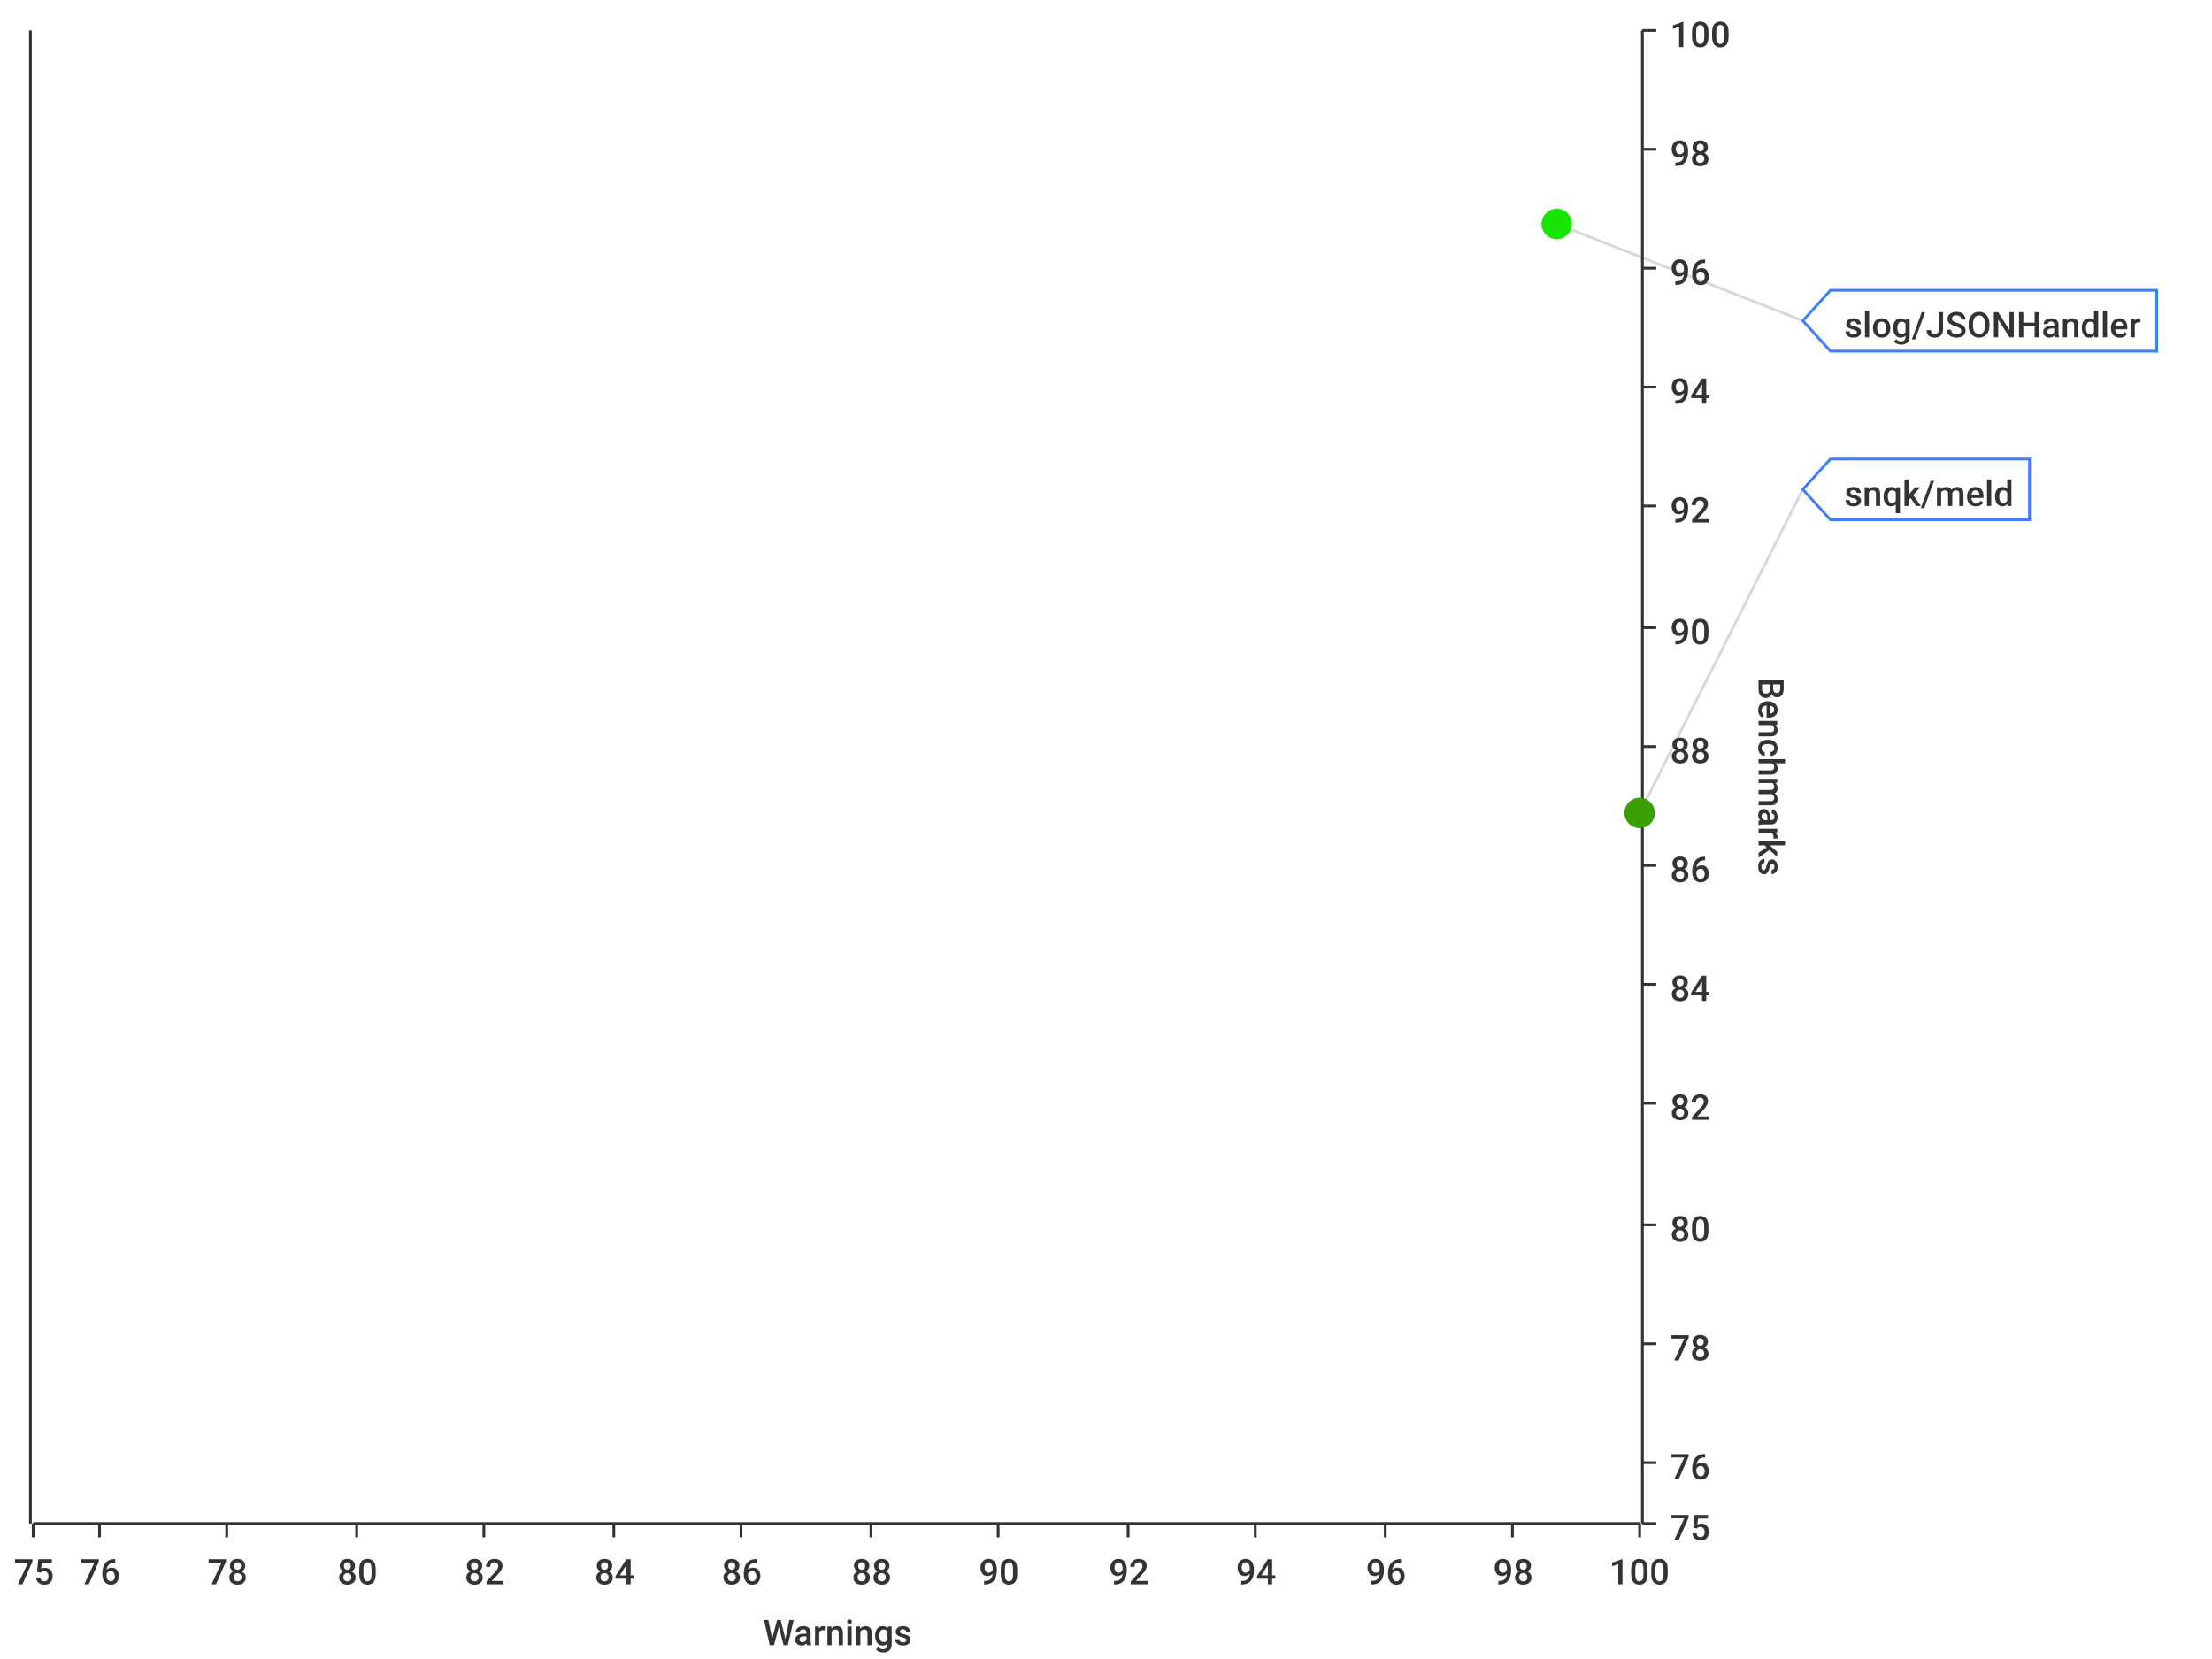
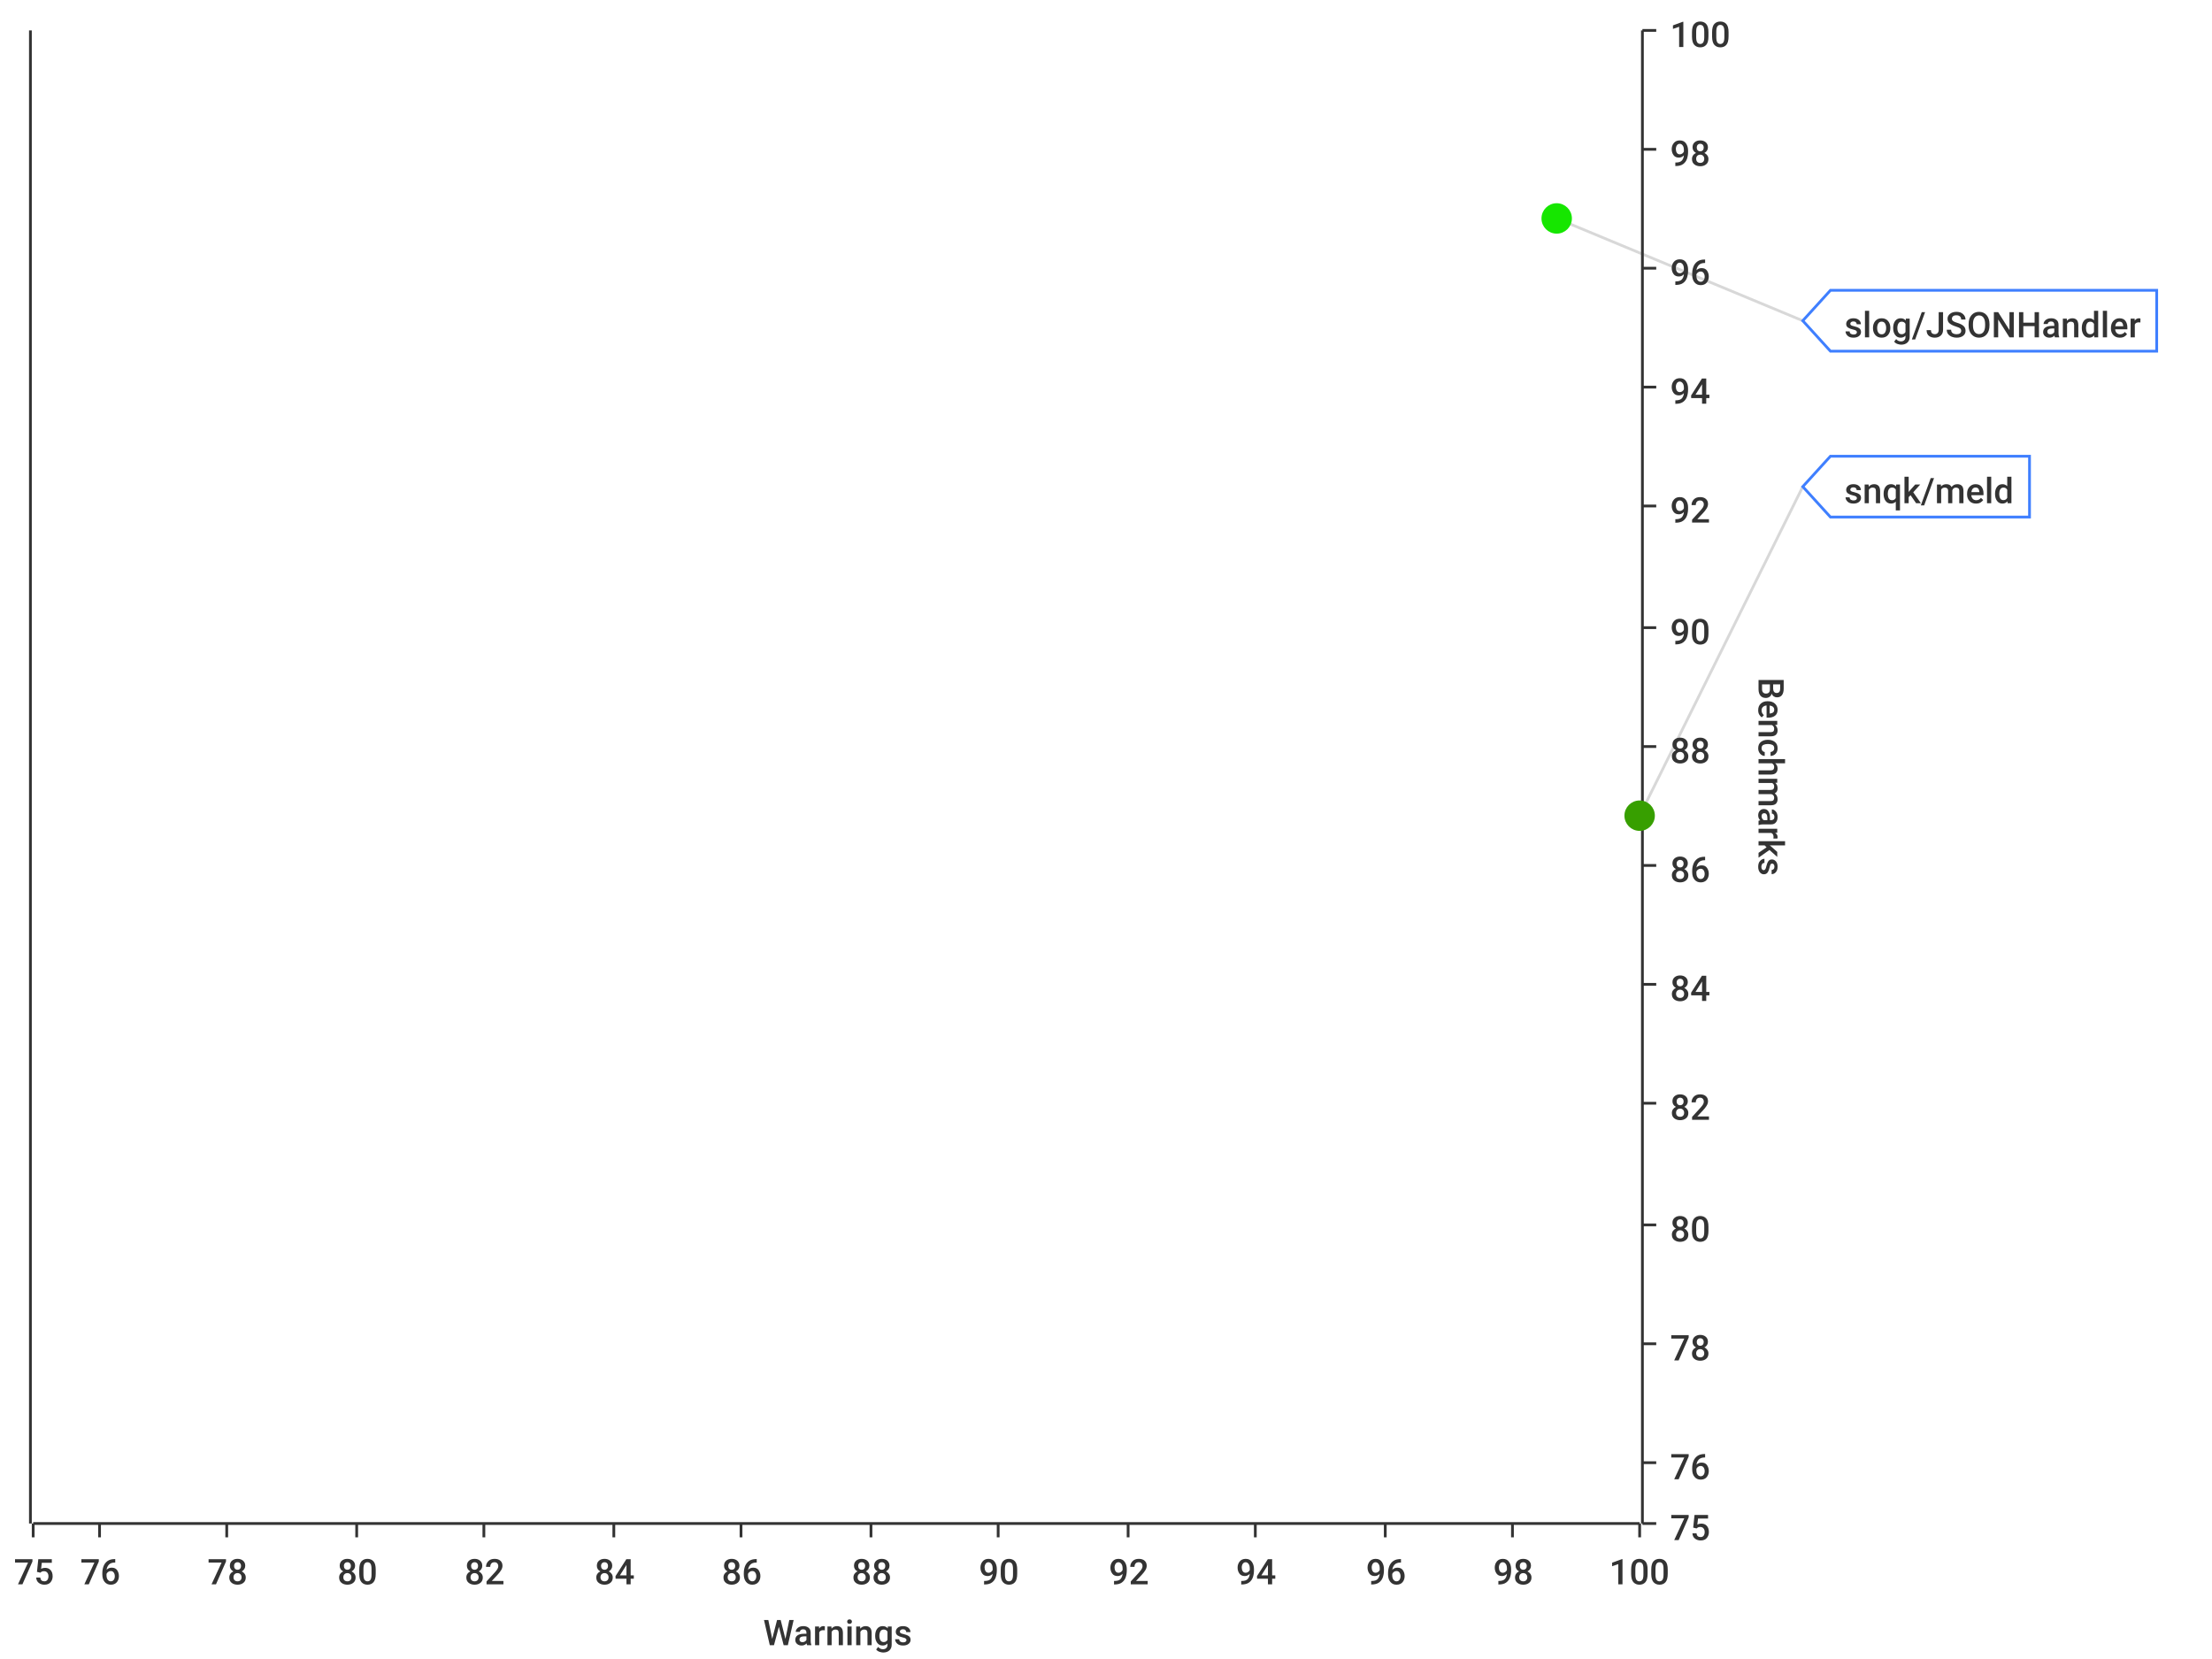
- <svg xmlns="http://www.w3.org/2000/svg" viewBox="0 0 800 600">
-   <path d="M 0 0 L 800 0 L 800 600 L 0 600 L 0 0" style="stroke-width:0;stroke:rgba(255,255,255,1.0);fill:rgba(255,255,255,1.0)" />
+ <svg xmlns="http://www.w3.org/2000/svg" width="800" height="600">\n<path d="M 0 0 L 800 0 L 800 600 L 0 600 L 0 0" style="stroke-width:0;stroke:rgba(255,255,255,1.0);fill:rgba(255,255,255,1.0)" />
  <path d="M 12 11 L 593 11 L 593 551 L 12 551 L 12 11" style="stroke-width:0;stroke:rgba(255,255,255,1.0);fill:rgba(255,255,255,1.0)" />
-   <path d="M 12 551 L 593 551" style="stroke-width:1;stroke:rgba(51,51,51,1.0);fill:rgba(255,255,255,0.0)" />
-   <path d="M 12 551 L 12 556" style="stroke-width:1;stroke:rgba(51,51,51,1.0);fill:rgba(255,255,255,0.0)" />
+   <path d="M 12 551 L 593 551" style="stroke-width:1;stroke:rgba(51,51,51,1.0);fill:none" />
+   <path d="M 12 551 L 12 556" style="stroke-width:1;stroke:rgba(51,51,51,1.0);fill:none" />
  <text x="5" y="573" style="stroke-width:0;stroke:none;fill:rgba(51,51,51,1.0);font-size:12.8px;font-family:'Roboto Medium',sans-serif">75</text>
-   <path d="M 36 551 L 36 556" style="stroke-width:1;stroke:rgba(51,51,51,1.0);fill:rgba(255,255,255,0.0)" />
+   <path d="M 36 551 L 36 556" style="stroke-width:1;stroke:rgba(51,51,51,1.0);fill:none" />
  <text x="29" y="573" style="stroke-width:0;stroke:none;fill:rgba(51,51,51,1.0);font-size:12.8px;font-family:'Roboto Medium',sans-serif">76</text>
-   <path d="M 82 551 L 82 556" style="stroke-width:1;stroke:rgba(51,51,51,1.0);fill:rgba(255,255,255,0.0)" />
+   <path d="M 82 551 L 82 556" style="stroke-width:1;stroke:rgba(51,51,51,1.0);fill:none" />
  <text x="75" y="573" style="stroke-width:0;stroke:none;fill:rgba(51,51,51,1.0);font-size:12.8px;font-family:'Roboto Medium',sans-serif">78</text>
-   <path d="M 129 551 L 129 556" style="stroke-width:1;stroke:rgba(51,51,51,1.0);fill:rgba(255,255,255,0.0)" />
+   <path d="M 129 551 L 129 556" style="stroke-width:1;stroke:rgba(51,51,51,1.0);fill:none" />
  <text x="122" y="573" style="stroke-width:0;stroke:none;fill:rgba(51,51,51,1.0);font-size:12.8px;font-family:'Roboto Medium',sans-serif">80</text>
-   <path d="M 175 551 L 175 556" style="stroke-width:1;stroke:rgba(51,51,51,1.0);fill:rgba(255,255,255,0.0)" />
+   <path d="M 175 551 L 175 556" style="stroke-width:1;stroke:rgba(51,51,51,1.0);fill:none" />
  <text x="168" y="573" style="stroke-width:0;stroke:none;fill:rgba(51,51,51,1.0);font-size:12.8px;font-family:'Roboto Medium',sans-serif">82</text>
-   <path d="M 222 551 L 222 556" style="stroke-width:1;stroke:rgba(51,51,51,1.0);fill:rgba(255,255,255,0.0)" />
+   <path d="M 222 551 L 222 556" style="stroke-width:1;stroke:rgba(51,51,51,1.0);fill:none" />
  <text x="215" y="573" style="stroke-width:0;stroke:none;fill:rgba(51,51,51,1.0);font-size:12.8px;font-family:'Roboto Medium',sans-serif">84</text>
-   <path d="M 268 551 L 268 556" style="stroke-width:1;stroke:rgba(51,51,51,1.0);fill:rgba(255,255,255,0.0)" />
+   <path d="M 268 551 L 268 556" style="stroke-width:1;stroke:rgba(51,51,51,1.0);fill:none" />
  <text x="261" y="573" style="stroke-width:0;stroke:none;fill:rgba(51,51,51,1.0);font-size:12.8px;font-family:'Roboto Medium',sans-serif">86</text>
-   <path d="M 315 551 L 315 556" style="stroke-width:1;stroke:rgba(51,51,51,1.0);fill:rgba(255,255,255,0.0)" />
+   <path d="M 315 551 L 315 556" style="stroke-width:1;stroke:rgba(51,51,51,1.0);fill:none" />
  <text x="308" y="573" style="stroke-width:0;stroke:none;fill:rgba(51,51,51,1.0);font-size:12.8px;font-family:'Roboto Medium',sans-serif">88</text>
-   <path d="M 361 551 L 361 556" style="stroke-width:1;stroke:rgba(51,51,51,1.0);fill:rgba(255,255,255,0.0)" />
+   <path d="M 361 551 L 361 556" style="stroke-width:1;stroke:rgba(51,51,51,1.0);fill:none" />
  <text x="354" y="573" style="stroke-width:0;stroke:none;fill:rgba(51,51,51,1.0);font-size:12.8px;font-family:'Roboto Medium',sans-serif">90</text>
-   <path d="M 408 551 L 408 556" style="stroke-width:1;stroke:rgba(51,51,51,1.0);fill:rgba(255,255,255,0.0)" />
+   <path d="M 408 551 L 408 556" style="stroke-width:1;stroke:rgba(51,51,51,1.0);fill:none" />
  <text x="401" y="573" style="stroke-width:0;stroke:none;fill:rgba(51,51,51,1.0);font-size:12.8px;font-family:'Roboto Medium',sans-serif">92</text>
-   <path d="M 454 551 L 454 556" style="stroke-width:1;stroke:rgba(51,51,51,1.0);fill:rgba(255,255,255,0.0)" />
+   <path d="M 454 551 L 454 556" style="stroke-width:1;stroke:rgba(51,51,51,1.0);fill:none" />
  <text x="447" y="573" style="stroke-width:0;stroke:none;fill:rgba(51,51,51,1.0);font-size:12.8px;font-family:'Roboto Medium',sans-serif">94</text>
-   <path d="M 501 551 L 501 556" style="stroke-width:1;stroke:rgba(51,51,51,1.0);fill:rgba(255,255,255,0.0)" />
+   <path d="M 501 551 L 501 556" style="stroke-width:1;stroke:rgba(51,51,51,1.0);fill:none" />
  <text x="494" y="573" style="stroke-width:0;stroke:none;fill:rgba(51,51,51,1.0);font-size:12.8px;font-family:'Roboto Medium',sans-serif">96</text>
-   <path d="M 547 551 L 547 556" style="stroke-width:1;stroke:rgba(51,51,51,1.0);fill:rgba(255,255,255,0.0)" />
+   <path d="M 547 551 L 547 556" style="stroke-width:1;stroke:rgba(51,51,51,1.0);fill:none" />
  <text x="540" y="573" style="stroke-width:0;stroke:none;fill:rgba(51,51,51,1.0);font-size:12.8px;font-family:'Roboto Medium',sans-serif">98</text>
-   <path d="M 593 551 L 593 556" style="stroke-width:1;stroke:rgba(51,51,51,1.0);fill:rgba(255,255,255,0.0)" />
+   <path d="M 593 551 L 593 556" style="stroke-width:1;stroke:rgba(51,51,51,1.0);fill:none" />
  <text x="582" y="573" style="stroke-width:0;stroke:none;fill:rgba(51,51,51,1.0);font-size:12.8px;font-family:'Roboto Medium',sans-serif">100</text>
  <text x="276" y="595" style="stroke-width:0;stroke:none;fill:rgba(51,51,51,1.0);font-size:12.8px;font-family:'Roboto Medium',sans-serif">Warnings</text>
-   <path d="M 36 551 L 36 11" style="stroke-width:0;stroke:rgba(255,255,255,0.0);fill:none" />
-   <path d="M 82 551 L 82 11" style="stroke-width:0;stroke:rgba(255,255,255,0.0);fill:none" />
-   <path d="M 129 551 L 129 11" style="stroke-width:0;stroke:rgba(255,255,255,0.0);fill:none" />
-   <path d="M 175 551 L 175 11" style="stroke-width:0;stroke:rgba(255,255,255,0.0);fill:none" />
-   <path d="M 222 551 L 222 11" style="stroke-width:0;stroke:rgba(255,255,255,0.0);fill:none" />
-   <path d="M 268 551 L 268 11" style="stroke-width:0;stroke:rgba(255,255,255,0.0);fill:none" />
-   <path d="M 315 551 L 315 11" style="stroke-width:0;stroke:rgba(255,255,255,0.0);fill:none" />
-   <path d="M 361 551 L 361 11" style="stroke-width:0;stroke:rgba(255,255,255,0.0);fill:none" />
-   <path d="M 408 551 L 408 11" style="stroke-width:0;stroke:rgba(255,255,255,0.0);fill:none" />
-   <path d="M 454 551 L 454 11" style="stroke-width:0;stroke:rgba(255,255,255,0.0);fill:none" />
-   <path d="M 501 551 L 501 11" style="stroke-width:0;stroke:rgba(255,255,255,0.0);fill:none" />
-   <path d="M 547 551 L 547 11" style="stroke-width:0;stroke:rgba(255,255,255,0.0);fill:none" />
-   <path d="M 594 551 L 594 11" style="stroke-width:1;stroke:rgba(51,51,51,1.0);fill:rgba(255,255,255,0.0)" />
-   <path d="M 594 551 L 599 551" style="stroke-width:1;stroke:rgba(51,51,51,1.0);fill:rgba(255,255,255,0.0)" />
+   <path d="M 36 551 L 36 11" style="stroke-width:0;stroke:none;fill:none" />
+   <path d="M 82 551 L 82 11" style="stroke-width:0;stroke:none;fill:none" />
+   <path d="M 129 551 L 129 11" style="stroke-width:0;stroke:none;fill:none" />
+   <path d="M 175 551 L 175 11" style="stroke-width:0;stroke:none;fill:none" />
+   <path d="M 222 551 L 222 11" style="stroke-width:0;stroke:none;fill:none" />
+   <path d="M 268 551 L 268 11" style="stroke-width:0;stroke:none;fill:none" />
+   <path d="M 315 551 L 315 11" style="stroke-width:0;stroke:none;fill:none" />
+   <path d="M 361 551 L 361 11" style="stroke-width:0;stroke:none;fill:none" />
+   <path d="M 408 551 L 408 11" style="stroke-width:0;stroke:none;fill:none" />
+   <path d="M 454 551 L 454 11" style="stroke-width:0;stroke:none;fill:none" />
+   <path d="M 501 551 L 501 11" style="stroke-width:0;stroke:none;fill:none" />
+   <path d="M 547 551 L 547 11" style="stroke-width:0;stroke:none;fill:none" />
+   <path d="M 594 551 L 594 11" style="stroke-width:1;stroke:rgba(51,51,51,1.0);fill:none" />
+   <path d="M 594 551 L 599 551" style="stroke-width:1;stroke:rgba(51,51,51,1.0);fill:none" />
  <text x="604" y="557" style="stroke-width:0;stroke:none;fill:rgba(51,51,51,1.0);font-size:12.8px;font-family:'Roboto Medium',sans-serif">75</text>
-   <path d="M 594 529 L 599 529" style="stroke-width:1;stroke:rgba(51,51,51,1.0);fill:rgba(255,255,255,0.0)" />
+   <path d="M 594 529 L 599 529" style="stroke-width:1;stroke:rgba(51,51,51,1.0);fill:none" />
  <text x="604" y="535" style="stroke-width:0;stroke:none;fill:rgba(51,51,51,1.0);font-size:12.8px;font-family:'Roboto Medium',sans-serif">76</text>
-   <path d="M 594 486 L 599 486" style="stroke-width:1;stroke:rgba(51,51,51,1.0);fill:rgba(255,255,255,0.0)" />
+   <path d="M 594 486 L 599 486" style="stroke-width:1;stroke:rgba(51,51,51,1.0);fill:none" />
  <text x="604" y="492" style="stroke-width:0;stroke:none;fill:rgba(51,51,51,1.0);font-size:12.8px;font-family:'Roboto Medium',sans-serif">78</text>
-   <path d="M 594 443 L 599 443" style="stroke-width:1;stroke:rgba(51,51,51,1.0);fill:rgba(255,255,255,0.0)" />
+   <path d="M 594 443 L 599 443" style="stroke-width:1;stroke:rgba(51,51,51,1.0);fill:none" />
  <text x="604" y="449" style="stroke-width:0;stroke:none;fill:rgba(51,51,51,1.0);font-size:12.8px;font-family:'Roboto Medium',sans-serif">80</text>
-   <path d="M 594 399 L 599 399" style="stroke-width:1;stroke:rgba(51,51,51,1.0);fill:rgba(255,255,255,0.0)" />
+   <path d="M 594 399 L 599 399" style="stroke-width:1;stroke:rgba(51,51,51,1.0);fill:none" />
  <text x="604" y="405" style="stroke-width:0;stroke:none;fill:rgba(51,51,51,1.0);font-size:12.8px;font-family:'Roboto Medium',sans-serif">82</text>
-   <path d="M 594 356 L 599 356" style="stroke-width:1;stroke:rgba(51,51,51,1.0);fill:rgba(255,255,255,0.0)" />
+   <path d="M 594 356 L 599 356" style="stroke-width:1;stroke:rgba(51,51,51,1.0);fill:none" />
  <text x="604" y="362" style="stroke-width:0;stroke:none;fill:rgba(51,51,51,1.0);font-size:12.8px;font-family:'Roboto Medium',sans-serif">84</text>
-   <path d="M 594 313 L 599 313" style="stroke-width:1;stroke:rgba(51,51,51,1.0);fill:rgba(255,255,255,0.0)" />
+   <path d="M 594 313 L 599 313" style="stroke-width:1;stroke:rgba(51,51,51,1.0);fill:none" />
  <text x="604" y="319" style="stroke-width:0;stroke:none;fill:rgba(51,51,51,1.0);font-size:12.8px;font-family:'Roboto Medium',sans-serif">86</text>
-   <path d="M 594 270 L 599 270" style="stroke-width:1;stroke:rgba(51,51,51,1.0);fill:rgba(255,255,255,0.0)" />
+   <path d="M 594 270 L 599 270" style="stroke-width:1;stroke:rgba(51,51,51,1.0);fill:none" />
  <text x="604" y="276" style="stroke-width:0;stroke:none;fill:rgba(51,51,51,1.0);font-size:12.8px;font-family:'Roboto Medium',sans-serif">88</text>
-   <path d="M 594 227 L 599 227" style="stroke-width:1;stroke:rgba(51,51,51,1.0);fill:rgba(255,255,255,0.0)" />
+   <path d="M 594 227 L 599 227" style="stroke-width:1;stroke:rgba(51,51,51,1.0);fill:none" />
  <text x="604" y="233" style="stroke-width:0;stroke:none;fill:rgba(51,51,51,1.0);font-size:12.8px;font-family:'Roboto Medium',sans-serif">90</text>
-   <path d="M 594 183 L 599 183" style="stroke-width:1;stroke:rgba(51,51,51,1.0);fill:rgba(255,255,255,0.0)" />
+   <path d="M 594 183 L 599 183" style="stroke-width:1;stroke:rgba(51,51,51,1.0);fill:none" />
  <text x="604" y="189" style="stroke-width:0;stroke:none;fill:rgba(51,51,51,1.0);font-size:12.8px;font-family:'Roboto Medium',sans-serif">92</text>
-   <path d="M 594 140 L 599 140" style="stroke-width:1;stroke:rgba(51,51,51,1.0);fill:rgba(255,255,255,0.0)" />
+   <path d="M 594 140 L 599 140" style="stroke-width:1;stroke:rgba(51,51,51,1.0);fill:none" />
  <text x="604" y="146" style="stroke-width:0;stroke:none;fill:rgba(51,51,51,1.0);font-size:12.8px;font-family:'Roboto Medium',sans-serif">94</text>
-   <path d="M 594 97 L 599 97" style="stroke-width:1;stroke:rgba(51,51,51,1.0);fill:rgba(255,255,255,0.0)" />
+   <path d="M 594 97 L 599 97" style="stroke-width:1;stroke:rgba(51,51,51,1.0);fill:none" />
  <text x="604" y="103" style="stroke-width:0;stroke:none;fill:rgba(51,51,51,1.0);font-size:12.8px;font-family:'Roboto Medium',sans-serif">96</text>
-   <path d="M 594 54 L 599 54" style="stroke-width:1;stroke:rgba(51,51,51,1.0);fill:rgba(255,255,255,0.0)" />
+   <path d="M 594 54 L 599 54" style="stroke-width:1;stroke:rgba(51,51,51,1.0);fill:none" />
  <text x="604" y="60" style="stroke-width:0;stroke:none;fill:rgba(51,51,51,1.0);font-size:12.8px;font-family:'Roboto Medium',sans-serif">98</text>
-   <path d="M 594 11 L 599 11" style="stroke-width:1;stroke:rgba(51,51,51,1.0);fill:rgba(255,255,255,0.0)" />
+   <path d="M 594 11 L 599 11" style="stroke-width:1;stroke:rgba(51,51,51,1.0);fill:none" />
  <text x="604" y="17" style="stroke-width:0;stroke:none;fill:rgba(51,51,51,1.0);font-size:12.8px;font-family:'Roboto Medium',sans-serif">100</text>
  <text x="636" y="245" style="stroke-width:0;stroke:none;fill:rgba(51,51,51,1.0);font-size:12.8px;font-family:'Roboto Medium',sans-serif" transform="rotate(90.00,636,245)">Benchmarks</text>
-   <path d="M 12 2171 L 593 2171" style="stroke-width:0;stroke:rgba(255,255,255,0.0);fill:none" />
-   <path d="M 12 529 L 593 529" style="stroke-width:0;stroke:rgba(255,255,255,0.0);fill:none" />
-   <path d="M 12 486 L 593 486" style="stroke-width:0;stroke:rgba(255,255,255,0.0);fill:none" />
-   <path d="M 12 443 L 593 443" style="stroke-width:0;stroke:rgba(255,255,255,0.0);fill:none" />
-   <path d="M 12 399 L 593 399" style="stroke-width:0;stroke:rgba(255,255,255,0.0);fill:none" />
-   <path d="M 12 356 L 593 356" style="stroke-width:0;stroke:rgba(255,255,255,0.0);fill:none" />
-   <path d="M 12 313 L 593 313" style="stroke-width:0;stroke:rgba(255,255,255,0.0);fill:none" />
-   <path d="M 12 270 L 593 270" style="stroke-width:0;stroke:rgba(255,255,255,0.0);fill:none" />
-   <path d="M 12 227 L 593 227" style="stroke-width:0;stroke:rgba(255,255,255,0.0);fill:none" />
-   <path d="M 12 183 L 593 183" style="stroke-width:0;stroke:rgba(255,255,255,0.0);fill:none" />
-   <path d="M 12 140 L 593 140" style="stroke-width:0;stroke:rgba(255,255,255,0.0);fill:none" />
-   <path d="M 12 97 L 593 97" style="stroke-width:0;stroke:rgba(255,255,255,0.0);fill:none" />
-   <path d="M 12 54 L 593 54" style="stroke-width:0;stroke:rgba(255,255,255,0.0);fill:none" />
-   <path d="M 11 551 L 11 11" style="stroke-width:1;stroke:rgba(51,51,51,1.0);fill:rgba(255,255,255,0.0)" />
-   <path d="M 11 -9223372036854775257 L 6 -9223372036854775257" style="stroke-width:1;stroke:rgba(51,51,51,1.0);fill:rgba(255,255,255,0.0)" />
+   <path d="M 12 2171 L 593 2171" style="stroke-width:0;stroke:none;fill:none" />
+   <path d="M 12 529 L 593 529" style="stroke-width:0;stroke:none;fill:none" />
+   <path d="M 12 486 L 593 486" style="stroke-width:0;stroke:none;fill:none" />
+   <path d="M 12 443 L 593 443" style="stroke-width:0;stroke:none;fill:none" />
+   <path d="M 12 399 L 593 399" style="stroke-width:0;stroke:none;fill:none" />
+   <path d="M 12 356 L 593 356" style="stroke-width:0;stroke:none;fill:none" />
+   <path d="M 12 313 L 593 313" style="stroke-width:0;stroke:none;fill:none" />
+   <path d="M 12 270 L 593 270" style="stroke-width:0;stroke:none;fill:none" />
+   <path d="M 12 227 L 593 227" style="stroke-width:0;stroke:none;fill:none" />
+   <path d="M 12 183 L 593 183" style="stroke-width:0;stroke:none;fill:none" />
+   <path d="M 12 140 L 593 140" style="stroke-width:0;stroke:none;fill:none" />
+   <path d="M 12 97 L 593 97" style="stroke-width:0;stroke:none;fill:none" />
+   <path d="M 12 54 L 593 54" style="stroke-width:0;stroke:none;fill:none" />
+   <path d="M 11 551 L 11 11" style="stroke-width:1;stroke:rgba(51,51,51,1.0);fill:none" />
+   <path d="M 11 -9223372036854775257 L 6 -9223372036854775257" style="stroke-width:1;stroke:rgba(51,51,51,1.0);fill:none" />
  <text x="-25" y="-9223372036854775251" style="stroke-width:0;stroke:none;fill:rgba(51,51,51,1.0);font-size:12.8px;font-family:'Roboto Medium',sans-serif">0.00</text>
-   <path d="M 11 -9223372036854775257 L 6 -9223372036854775257" style="stroke-width:1;stroke:rgba(51,51,51,1.0);fill:rgba(255,255,255,0.0)" />
+   <path d="M 11 -9223372036854775257 L 6 -9223372036854775257" style="stroke-width:1;stroke:rgba(51,51,51,1.0);fill:none" />
  <text x="-25" y="-9223372036854775251" style="stroke-width:0;stroke:none;fill:rgba(51,51,51,1.0);font-size:12.8px;font-family:'Roboto Medium',sans-serif">0.00</text>
-   <path d="M 11 -9223372036854775257 L 6 -9223372036854775257" style="stroke-width:1;stroke:rgba(51,51,51,1.0);fill:rgba(255,255,255,0.0)" />
+   <path d="M 11 -9223372036854775257 L 6 -9223372036854775257" style="stroke-width:1;stroke:rgba(51,51,51,1.0);fill:none" />
  <text x="-25" y="-9223372036854775251" style="stroke-width:0;stroke:none;fill:rgba(51,51,51,1.0);font-size:12.8px;font-family:'Roboto Medium',sans-serif">0.00</text>
-   <path d="M 11 -9223372036854775257 L 6 -9223372036854775257" style="stroke-width:1;stroke:rgba(51,51,51,1.0);fill:rgba(255,255,255,0.0)" />
+   <path d="M 11 -9223372036854775257 L 6 -9223372036854775257" style="stroke-width:1;stroke:rgba(51,51,51,1.0);fill:none" />
  <text x="-25" y="-9223372036854775251" style="stroke-width:0;stroke:none;fill:rgba(51,51,51,1.0);font-size:12.8px;font-family:'Roboto Medium',sans-serif">0.00</text>
-   <path d="M 11 -9223372036854775257 L 6 -9223372036854775257" style="stroke-width:1;stroke:rgba(51,51,51,1.0);fill:rgba(255,255,255,0.0)" />
+   <path d="M 11 -9223372036854775257 L 6 -9223372036854775257" style="stroke-width:1;stroke:rgba(51,51,51,1.0);fill:none" />
  <text x="-25" y="-9223372036854775251" style="stroke-width:0;stroke:none;fill:rgba(51,51,51,1.0);font-size:12.8px;font-family:'Roboto Medium',sans-serif">0.00</text>
-   <path d="M 11 -9223372036854775257 L 6 -9223372036854775257" style="stroke-width:1;stroke:rgba(51,51,51,1.0);fill:rgba(255,255,255,0.0)" />
+   <path d="M 11 -9223372036854775257 L 6 -9223372036854775257" style="stroke-width:1;stroke:rgba(51,51,51,1.0);fill:none" />
  <text x="-25" y="-9223372036854775251" style="stroke-width:0;stroke:none;fill:rgba(51,51,51,1.0);font-size:12.8px;font-family:'Roboto Medium',sans-serif">0.00</text>
-   <path d="M 11 -9223372036854775257 L 6 -9223372036854775257" style="stroke-width:1;stroke:rgba(51,51,51,1.0);fill:rgba(255,255,255,0.0)" />
+   <path d="M 11 -9223372036854775257 L 6 -9223372036854775257" style="stroke-width:1;stroke:rgba(51,51,51,1.0);fill:none" />
  <text x="-25" y="-9223372036854775251" style="stroke-width:0;stroke:none;fill:rgba(51,51,51,1.0);font-size:12.8px;font-family:'Roboto Medium',sans-serif">0.00</text>
-   <path d="M 11 -9223372036854775257 L 6 -9223372036854775257" style="stroke-width:1;stroke:rgba(51,51,51,1.0);fill:rgba(255,255,255,0.0)" />
+   <path d="M 11 -9223372036854775257 L 6 -9223372036854775257" style="stroke-width:1;stroke:rgba(51,51,51,1.0);fill:none" />
  <text x="-25" y="-9223372036854775251" style="stroke-width:0;stroke:none;fill:rgba(51,51,51,1.0);font-size:12.8px;font-family:'Roboto Medium',sans-serif">0.00</text>
-   <path d="M 11 -9223372036854775257 L 6 -9223372036854775257" style="stroke-width:1;stroke:rgba(51,51,51,1.0);fill:rgba(255,255,255,0.0)" />
+   <path d="M 11 -9223372036854775257 L 6 -9223372036854775257" style="stroke-width:1;stroke:rgba(51,51,51,1.0);fill:none" />
  <text x="-25" y="-9223372036854775251" style="stroke-width:0;stroke:none;fill:rgba(51,51,51,1.0);font-size:12.8px;font-family:'Roboto Medium',sans-serif">0.00</text>
-   <path d="M 11 -9223372036854775257 L 6 -9223372036854775257" style="stroke-width:1;stroke:rgba(51,51,51,1.0);fill:rgba(255,255,255,0.0)" />
+   <path d="M 11 -9223372036854775257 L 6 -9223372036854775257" style="stroke-width:1;stroke:rgba(51,51,51,1.0);fill:none" />
  <text x="-25" y="-9223372036854775251" style="stroke-width:0;stroke:none;fill:rgba(51,51,51,1.0);font-size:12.8px;font-family:'Roboto Medium',sans-serif">0.00</text>
-   <path d="M 11 -9223372036854775257 L 6 -9223372036854775257" style="stroke-width:1;stroke:rgba(51,51,51,1.0);fill:rgba(255,255,255,0.0)" />
+   <path d="M 11 -9223372036854775257 L 6 -9223372036854775257" style="stroke-width:1;stroke:rgba(51,51,51,1.0);fill:none" />
  <text x="-25" y="-9223372036854775251" style="stroke-width:0;stroke:none;fill:rgba(51,51,51,1.0);font-size:12.8px;font-family:'Roboto Medium',sans-serif">0.00</text>
-   <path d="M 11 -9223372036854775257 L 6 -9223372036854775257" style="stroke-width:1;stroke:rgba(51,51,51,1.0);fill:rgba(255,255,255,0.0)" />
+   <path d="M 11 -9223372036854775257 L 6 -9223372036854775257" style="stroke-width:1;stroke:rgba(51,51,51,1.0);fill:none" />
  <text x="-25" y="-9223372036854775251" style="stroke-width:0;stroke:none;fill:rgba(51,51,51,1.0);font-size:12.8px;font-family:'Roboto Medium',sans-serif">0.00</text>
-   <path d="M 11 -9223372036854775257 L 6 -9223372036854775257" style="stroke-width:1;stroke:rgba(51,51,51,1.0);fill:rgba(255,255,255,0.0)" />
+   <path d="M 11 -9223372036854775257 L 6 -9223372036854775257" style="stroke-width:1;stroke:rgba(51,51,51,1.0);fill:none" />
  <text x="-25" y="-9223372036854775251" style="stroke-width:0;stroke:none;fill:rgba(51,51,51,1.0);font-size:12.8px;font-family:'Roboto Medium',sans-serif">0.00</text>
-   <path d="M 11 -9223372036854775257 L 6 -9223372036854775257" style="stroke-width:1;stroke:rgba(51,51,51,1.0);fill:rgba(255,255,255,0.0)" />
+   <path d="M 11 -9223372036854775257 L 6 -9223372036854775257" style="stroke-width:1;stroke:rgba(51,51,51,1.0);fill:none" />
  <text x="-25" y="-9223372036854775251" style="stroke-width:0;stroke:none;fill:rgba(51,51,51,1.0);font-size:12.8px;font-family:'Roboto Medium',sans-serif">0.00</text>
-   <path d="M 11 -9223372036854775257 L 6 -9223372036854775257" style="stroke-width:1;stroke:rgba(51,51,51,1.0);fill:rgba(255,255,255,0.0)" />
+   <path d="M 11 -9223372036854775257 L 6 -9223372036854775257" style="stroke-width:1;stroke:rgba(51,51,51,1.0);fill:none" />
  <text x="-25" y="-9223372036854775251" style="stroke-width:0;stroke:none;fill:rgba(51,51,51,1.0);font-size:12.8px;font-family:'Roboto Medium',sans-serif">0.00</text>
-   <path d="M 12 -9223372036854775257 L 593 -9223372036854775257" style="stroke-width:0;stroke:rgba(255,255,255,0.0);fill:none" />
-   <path d="M 12 -9223372036854775257 L 593 -9223372036854775257" style="stroke-width:0;stroke:rgba(255,255,255,0.0);fill:none" />
-   <path d="M 12 -9223372036854775257 L 593 -9223372036854775257" style="stroke-width:0;stroke:rgba(255,255,255,0.0);fill:none" />
-   <path d="M 12 -9223372036854775257 L 593 -9223372036854775257" style="stroke-width:0;stroke:rgba(255,255,255,0.0);fill:none" />
-   <path d="M 12 -9223372036854775257 L 593 -9223372036854775257" style="stroke-width:0;stroke:rgba(255,255,255,0.0);fill:none" />
-   <path d="M 12 -9223372036854775257 L 593 -9223372036854775257" style="stroke-width:0;stroke:rgba(255,255,255,0.0);fill:none" />
-   <path d="M 12 -9223372036854775257 L 593 -9223372036854775257" style="stroke-width:0;stroke:rgba(255,255,255,0.0);fill:none" />
-   <path d="M 12 -9223372036854775257 L 593 -9223372036854775257" style="stroke-width:0;stroke:rgba(255,255,255,0.0);fill:none" />
-   <path d="M 12 -9223372036854775257 L 593 -9223372036854775257" style="stroke-width:0;stroke:rgba(255,255,255,0.0);fill:none" />
-   <path d="M 12 -9223372036854775257 L 593 -9223372036854775257" style="stroke-width:0;stroke:rgba(255,255,255,0.0);fill:none" />
-   <path d="M 12 -9223372036854775257 L 593 -9223372036854775257" style="stroke-width:0;stroke:rgba(255,255,255,0.0);fill:none" />
-   <path d="M 12 -9223372036854775257 L 593 -9223372036854775257" style="stroke-width:0;stroke:rgba(255,255,255,0.0);fill:none" />
-   <path d="M 12 -9223372036854775257 L 593 -9223372036854775257" style="stroke-width:0;stroke:rgba(255,255,255,0.0);fill:none" />
-   <path d="M 12 -9223372036854775257 L 593 -9223372036854775257" style="stroke-width:0;stroke:rgba(255,255,255,0.0);fill:none" />
-   <path d="M 563 81 L 652 116" style="stroke-width:1;stroke:rgba(63,63,63,0.2);fill:rgba(255,255,255,0.0)" />
-   <path d="M 593 294 L 652 177" style="stroke-width:1;stroke:rgba(63,63,63,0.2);fill:rgba(255,255,255,0.0)" />
-   <circle cx="563" cy="81" r="5" style="stroke-width:1;stroke:rgba(23,229,0,1.0);fill:rgba(23,229,0,1.0)" />
-   <path d="" style="stroke-width:1;stroke:rgba(23,229,0,1.0);fill:rgba(23,229,0,1.0)" />
-   <circle cx="593" cy="294" r="5" style="stroke-width:1;stroke:rgba(55,160,0,1.0);fill:rgba(55,160,0,1.0)" />
-   <path d="" style="stroke-width:1;stroke:rgba(55,160,0,1.0);fill:rgba(55,160,0,1.0)" />
+   <path d="M 12 -9223372036854775257 L 593 -9223372036854775257" style="stroke-width:0;stroke:none;fill:none" />
+   <path d="M 12 -9223372036854775257 L 593 -9223372036854775257" style="stroke-width:0;stroke:none;fill:none" />
+   <path d="M 12 -9223372036854775257 L 593 -9223372036854775257" style="stroke-width:0;stroke:none;fill:none" />
+   <path d="M 12 -9223372036854775257 L 593 -9223372036854775257" style="stroke-width:0;stroke:none;fill:none" />
+   <path d="M 12 -9223372036854775257 L 593 -9223372036854775257" style="stroke-width:0;stroke:none;fill:none" />
+   <path d="M 12 -9223372036854775257 L 593 -9223372036854775257" style="stroke-width:0;stroke:none;fill:none" />
+   <path d="M 12 -9223372036854775257 L 593 -9223372036854775257" style="stroke-width:0;stroke:none;fill:none" />
+   <path d="M 12 -9223372036854775257 L 593 -9223372036854775257" style="stroke-width:0;stroke:none;fill:none" />
+   <path d="M 12 -9223372036854775257 L 593 -9223372036854775257" style="stroke-width:0;stroke:none;fill:none" />
+   <path d="M 12 -9223372036854775257 L 593 -9223372036854775257" style="stroke-width:0;stroke:none;fill:none" />
+   <path d="M 12 -9223372036854775257 L 593 -9223372036854775257" style="stroke-width:0;stroke:none;fill:none" />
+   <path d="M 12 -9223372036854775257 L 593 -9223372036854775257" style="stroke-width:0;stroke:none;fill:none" />
+   <path d="M 12 -9223372036854775257 L 593 -9223372036854775257" style="stroke-width:0;stroke:none;fill:none" />
+   <path d="M 12 -9223372036854775257 L 593 -9223372036854775257" style="stroke-width:0;stroke:none;fill:none" />
+   <path d="M 563 79 L 652 116" style="stroke-width:1;stroke:rgba(63,63,63,0.2);fill:none" />
+   <path d="M 593 295 L 652 176" style="stroke-width:1;stroke:rgba(63,63,63,0.2);fill:none" />
+   <circle cx="563" cy="79" r="5" style="stroke-width:1;stroke:rgba(22,230,0,1.0);fill:rgba(22,230,0,1.0)" />
+   <path d="" style="stroke-width:1;stroke:rgba(22,230,0,1.0);fill:rgba(22,230,0,1.0)" />
+   <circle cx="593" cy="295" r="5" style="stroke-width:1;stroke:rgba(55,159,0,1.0);fill:rgba(55,159,0,1.0)" />
+   <path d="" style="stroke-width:1;stroke:rgba(55,159,0,1.0);fill:rgba(55,159,0,1.0)" />
  <path d="M 652 116 L 662 105 L 780 105 L 780 127 L 662 127 L 652 116 Z" style="stroke-width:1;stroke:rgba(63,127,255,1.0);fill:rgba(255,255,255,1.0)" />
  <text x="667" y="122" style="stroke-width:0;stroke:none;fill:rgba(51,51,51,1.0);font-size:12.8px;font-family:'Roboto Medium',sans-serif">slog/JSONHandler</text>
-   <path d="M 652 177 L 662 166 L 734 166 L 734 188 L 662 188 L 652 177 Z" style="stroke-width:1;stroke:rgba(63,127,255,1.0);fill:rgba(255,255,255,1.0)" />
-   <text x="667" y="183" style="stroke-width:0;stroke:none;fill:rgba(51,51,51,1.0);font-size:12.8px;font-family:'Roboto Medium',sans-serif">snqk/meld</text>
+   <path d="M 652 176 L 662 165 L 734 165 L 734 187 L 662 187 L 652 176 Z" style="stroke-width:1;stroke:rgba(63,127,255,1.0);fill:rgba(255,255,255,1.0)" />
+   <text x="667" y="182" style="stroke-width:0;stroke:none;fill:rgba(51,51,51,1.0);font-size:12.8px;font-family:'Roboto Medium',sans-serif">snqk/meld</text>
</svg>
